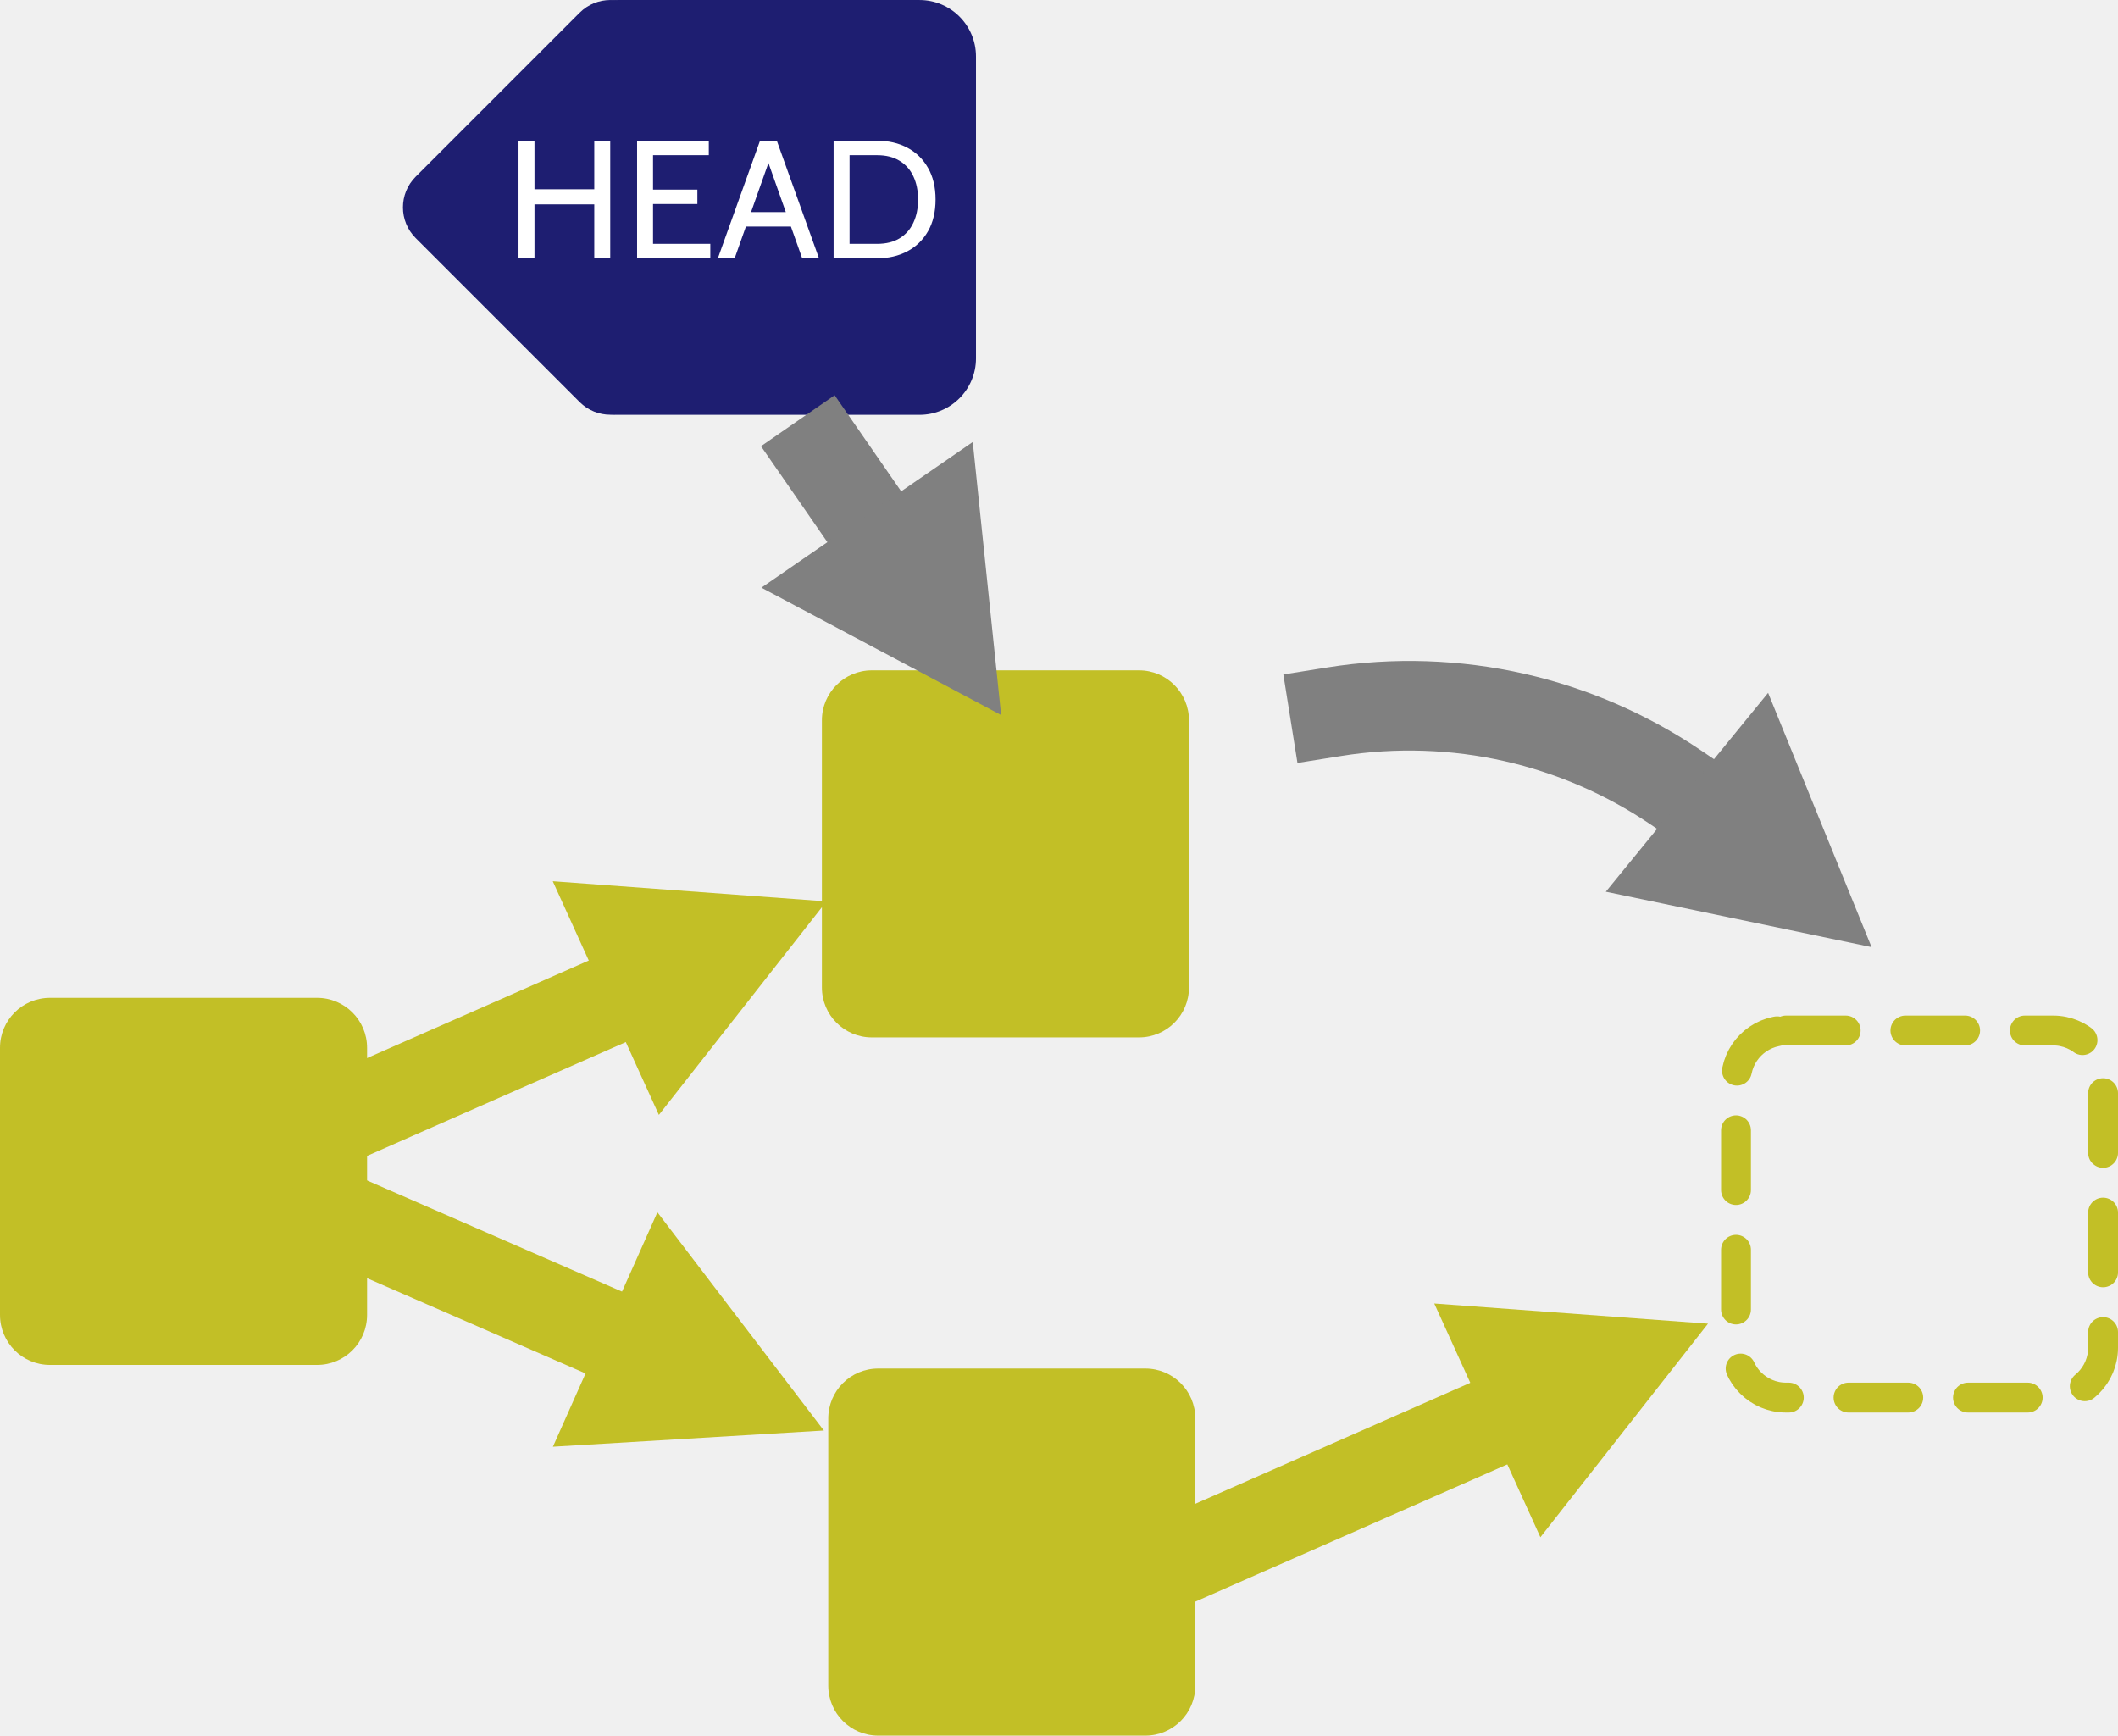
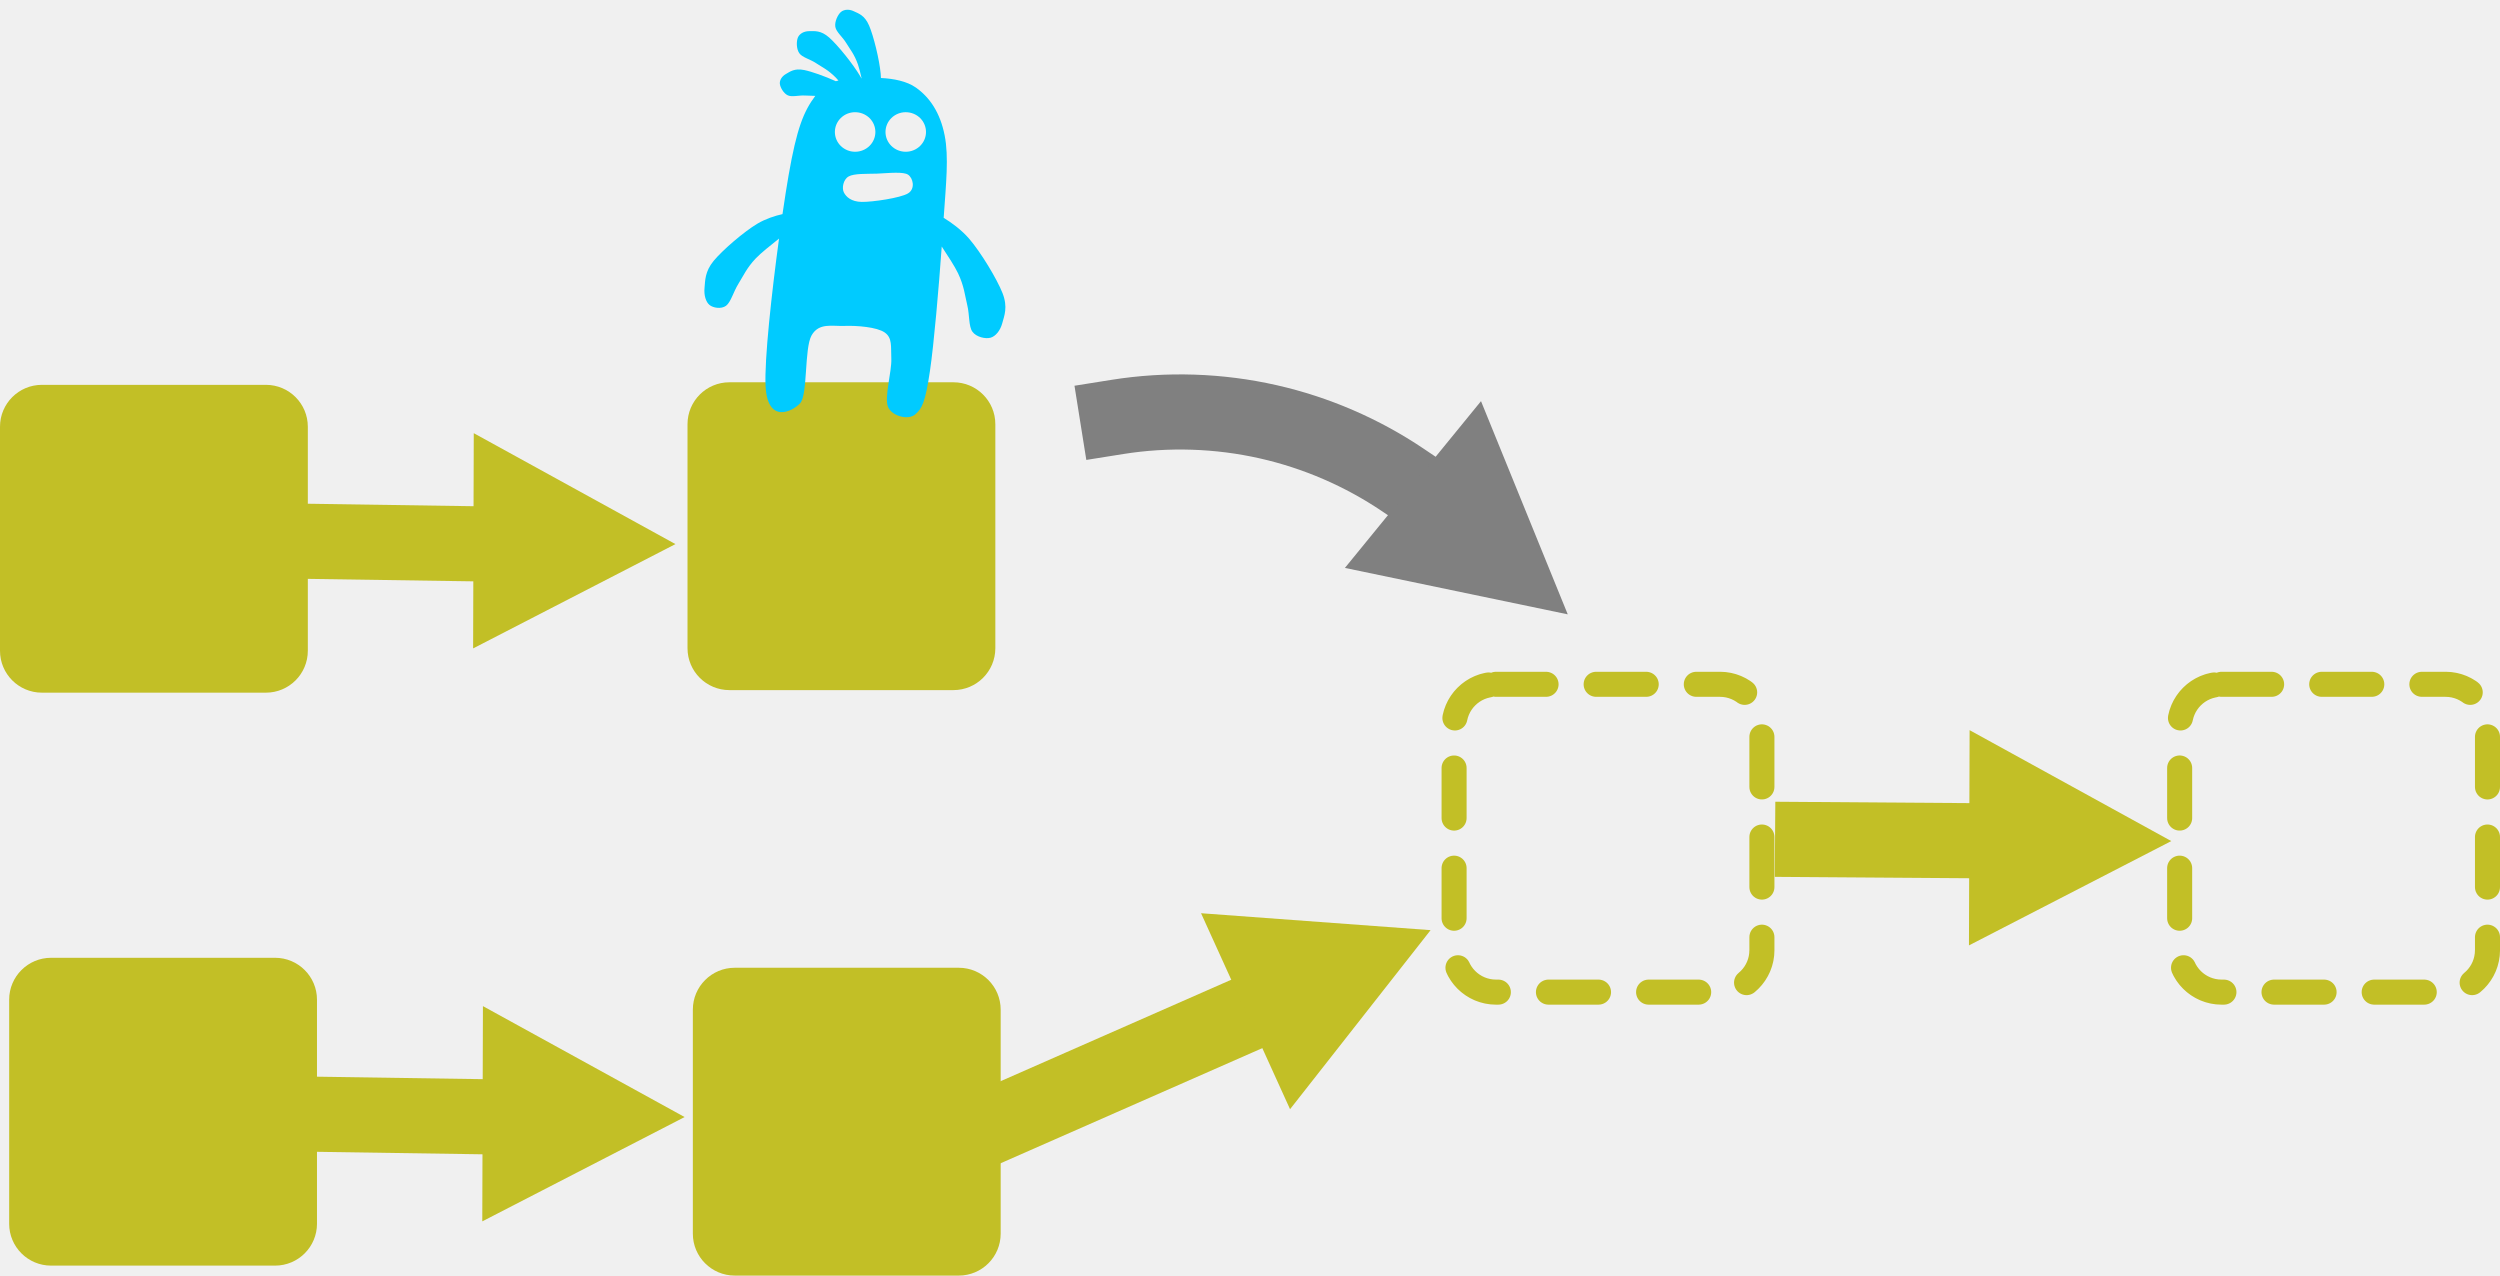
- <svg xmlns="http://www.w3.org/2000/svg" width="141.862mm" height="116.244mm" viewBox="0 0 141.862 116.244" version="1.1" id="svg8">
+ <svg xmlns="http://www.w3.org/2000/svg" width="199.676mm" height="101.881mm" viewBox="0 0 199.676 101.881" version="1.1" id="svg8">
  <defs id="defs2">
    </defs>
-   <g id="layer1" transform="translate(-67.69207,-55.31066)">
+   <g id="layer1" transform="translate(-67.82994,-69.67367)">
    <rect style="fill:#000000;fill-opacity:0;fill-rule:evenodd;stroke:#c2bf26;stroke-width:2;stroke-linecap:round;stroke-linejoin:round;stroke-miterlimit:4;stroke-dasharray:4, 4;stroke-dashoffset:0;stroke-opacity:1" id="rect831-56" width="24.586" height="24.586" x="183.968" y="124.329" ry="3.346" />
    <rect style="fill:#c2bf26;fill-opacity:1;fill-rule:evenodd;stroke-width:0.1;stroke-linecap:round;stroke-linejoin:round" id="rect831" width="24.586" height="24.586" x="122.742" y="100.207" ry="3.346" />
    <g id="g855" transform="matrix(0.9908238,0.1351601,0.1351601,-0.9908238,62.58449,212.9812)">
      <path style="fill:none;stroke:#c2bf26;stroke-width:6;stroke-linecap:square;stroke-linejoin:miter;stroke-miterlimit:4;stroke-dasharray:none;stroke-opacity:1" d="M 75.452,63.666 94.698,75.465" id="path851" />
      <path style="fill:#c2bf26;fill-opacity:1;stroke:none;stroke-width:6;stroke-linecap:square;stroke-linejoin:miter;stroke-miterlimit:4;stroke-dasharray:none;stroke-opacity:1" d="M 90.734,83.397 99.893,68.848 109.083,84.536 Z" id="path853" />
    </g>
    <rect style="fill:#c2bf26;fill-opacity:1;fill-rule:evenodd;stroke-width:0.1;stroke-linecap:round;stroke-linejoin:round" id="rect852" width="24.586" height="24.586" x="123.168" y="146.969" ry="3.346" />
-     <rect style="fill:#c2bf26;fill-opacity:1;fill-rule:evenodd;stroke-width:0.1;stroke-linecap:round;stroke-linejoin:round" id="rect847" width="24.586" height="24.586" x="67.692" y="122.141" ry="3.346" />
-     <g id="g854" transform="matrix(0.5561278,0.8310968,0.8310968,-0.5561278,-8.047823,107.4747)">
-       <path style="fill:none;stroke:#c2bf26;stroke-width:6;stroke-linecap:square;stroke-linejoin:miter;stroke-miterlimit:4;stroke-dasharray:none;stroke-opacity:1" d="M 74.398,62.454 94.698,75.465" id="path849" />
-       <path style="fill:#c2bf26;fill-opacity:1;stroke:none;stroke-width:6;stroke-linecap:square;stroke-linejoin:miter;stroke-miterlimit:4;stroke-dasharray:none;stroke-opacity:1" d="M 90.734,83.397 99.893,68.848 109.083,84.536 Z" id="path852" />
-     </g>
-     <g id="g864" transform="matrix(0.9908238,0.1351601,0.1351601,-0.9908238,3.540896,184.6981)">
+     <rect style="fill:#c2bf26;fill-opacity:1;fill-rule:evenodd;stroke-width:0.1;stroke-linecap:round;stroke-linejoin:round" id="rect847" width="24.586" height="24.586" x="68.562" y="146.173" ry="3.346" />
+     <g id="g864" transform="matrix(0.8446756,0.5352786,0.5352786,-0.8446756,-14.87997,171.9086)">
      <path style="fill:none;stroke:#c2bf26;stroke-width:6;stroke-linecap:square;stroke-linejoin:miter;stroke-miterlimit:4;stroke-dasharray:none;stroke-opacity:1" d="M 75.452,63.666 94.698,75.465" id="path860" />
      <path style="fill:#c2bf26;fill-opacity:1;stroke:none;stroke-width:6;stroke-linecap:square;stroke-linejoin:miter;stroke-miterlimit:4;stroke-dasharray:none;stroke-opacity:1" d="M 90.734,83.397 99.893,68.848 109.083,84.536 Z" id="path862" />
    </g>
    <g id="g1255" transform="matrix(0.3187712,0.9478317,0.9478317,-0.3187712,78.14882,42.2981)" style="fill:#ff0000;stroke:none">
      <path style="fill:none;stroke:#808080;stroke-width:6;stroke-linecap:square;stroke-linejoin:miter;stroke-miterlimit:4;stroke-dasharray:none;stroke-opacity:1" d="m 82.672,55.476 c 0.67,3.991 2.11,7.852 4.218,11.307 2.039,3.342 4.701,6.301 7.809,8.682" id="path893" />
      <path style="fill:#808080;fill-opacity:1;stroke:none;stroke-width:6;stroke-linecap:square;stroke-linejoin:miter;stroke-miterlimit:4;stroke-dasharray:none;stroke-opacity:1" d="M 90.734,83.397 99.893,68.848 109.083,84.536 Z" id="path1249" />
    </g>
-     <g id="g1355" transform="translate(-10.85247,-148.5451)">
-       <g id="g836" transform="matrix(1.129993,0,0,1.129993,55.01381,43.36556)" style="stroke-width:0.885">
-         <rect style="fill:#1e1e71;fill-opacity:1;fill-rule:evenodd;stroke-width:0.088;stroke-linecap:round;stroke-linejoin:round" id="rect831-5" width="24.586" height="24.586" x="54.088" y="142.029" ry="3.346" />
-         <rect style="fill:#1e1e71;fill-opacity:1;fill-rule:evenodd;stroke-width:0.088;stroke-linecap:round;stroke-linejoin:round" id="rect832" width="18.886" height="18.886" x="-78.26" y="139.981" ry="2.57" transform="rotate(-45)" />
-       </g>
-       <g aria-label="HEAD" id="text891" style="font-size:11.249px;line-height:100%;font-family:'Rubik One';-inkscape-font-specification:'Rubik One';font-variant-ligatures:discretionary-ligatures historical-ligatures;font-variant-numeric:lining-nums tabular-nums slashed-zero;writing-mode:lr-tb;fill:#0000ff;stroke-width:0.1;stroke-linecap:round;stroke-linejoin:round" transform="translate(83.68812,163.4327)">
-         <path d="m 29.586,57.722 v -7.874 h 1.069 v 3.251 h 4.005 v -3.251 h 1.069 v 7.874 h -1.069 v -3.611 h -4.005 v 3.611 z" style="font-style:normal;font-variant:normal;font-weight:normal;font-stretch:normal;font-family:Cabin;-inkscape-font-specification:Cabin;fill:#ffffff;stroke-width:0.1" id="path861" />
-         <path d="m 37.528,57.722 v -7.874 h 4.803 v 0.967 h -3.735 v 2.306 h 2.97 v 0.967 h -2.97 v 2.666 h 3.836 v 0.967 z" style="font-style:normal;font-variant:normal;font-weight:normal;font-stretch:normal;font-family:Cabin;-inkscape-font-specification:Cabin;fill:#ffffff;stroke-width:0.1" id="path863" />
-         <path d="m 48.586,57.722 -0.754,-2.126 h -3.015 l -0.754,2.126 h -1.125 l 2.824,-7.874 h 1.125 l 2.824,7.874 z m -3.425,-3.094 h 2.329 l -1.164,-3.29 z" style="font-style:normal;font-variant:normal;font-weight:normal;font-stretch:normal;font-family:Cabin;-inkscape-font-specification:Cabin;fill:#ffffff;stroke-width:0.1" id="path865" />
-         <path d="m 50.69,57.722 v -7.874 h 2.914 q 1.142,0 2.025,0.467 0.883,0.467 1.384,1.35 0.506,0.877 0.506,2.12 0,1.243 -0.506,2.126 -0.501,0.877 -1.384,1.344 -0.883,0.467 -2.025,0.467 z m 1.069,-0.967 h 1.845 q 0.9,0 1.507,-0.371 0.613,-0.377 0.922,-1.046 0.315,-0.669 0.315,-1.552 0,-0.883 -0.315,-1.552 -0.309,-0.669 -0.922,-1.041 -0.607,-0.377 -1.507,-0.377 h -1.845 z" style="font-style:normal;font-variant:normal;font-weight:normal;font-stretch:normal;font-family:Cabin;-inkscape-font-specification:Cabin;fill:#ffffff;stroke-width:0.1" id="path867" />
-       </g>
+     <rect style="fill:#c2bf26;fill-opacity:1;fill-rule:evenodd;stroke-width:0.1;stroke-linecap:round;stroke-linejoin:round" id="rect871" width="24.586" height="24.586" x="67.83" y="100.411" ry="3.346" />
+     <g id="g877" transform="matrix(0.8446756,0.5352786,0.5352786,-0.8446756,-15.61193,126.1466)">
+       <path style="fill:none;stroke:#c2bf26;stroke-width:6;stroke-linecap:square;stroke-linejoin:miter;stroke-miterlimit:4;stroke-dasharray:none;stroke-opacity:1" d="M 75.452,63.666 94.698,75.465" id="path873" />
+       <path style="fill:#c2bf26;fill-opacity:1;stroke:none;stroke-width:6;stroke-linecap:square;stroke-linejoin:miter;stroke-miterlimit:4;stroke-dasharray:none;stroke-opacity:1" d="M 90.734,83.397 99.893,68.848 109.083,84.536 Z" id="path875" />
    </g>
-     <g id="g855-6" transform="matrix(0.04153507,0.999137,0.999137,-0.04153507,45.75245,-2.277276)">
-       <path style="fill:none;stroke:#808080;stroke-width:6;stroke-linecap:square;stroke-linejoin:miter;stroke-miterlimit:4;stroke-dasharray:none" d="M 91.358,73.353 94.698,75.465" id="path851-2" />
-       <path style="fill:#808080;fill-opacity:1;stroke:none;stroke-width:6;stroke-linecap:square;stroke-linejoin:miter;stroke-miterlimit:4;stroke-dasharray:none;stroke-opacity:1" d="M 90.734,83.397 99.893,68.848 109.083,84.536 Z" id="path853-6" />
+     <g id="g836" transform="matrix(1.129993,0,0,1.129993,66.24355,-87.91675)" style="stroke-width:0.885">
+       <path fill="#000000" fill-opacity="0" d="m 49.725,139.461 h 25.262 v 30.247 H 49.725 Z" fill-rule="nonzero" id="path836" style="fill:#00ffff;stroke:none;stroke-width:0.044;stroke-linecap:square;stroke-miterlimit:10" />
+       <path id="path838" style="fill:#00cbff;fill-opacity:1;stroke:none;stroke-width:0.044;stroke-linecap:square;stroke-miterlimit:10" d="m 61.312,140.15 c -0.181,-5e-4 -0.348,0.054 -0.47,0.158 -0.217,0.185 -0.458,0.687 -0.395,1.053 0.063,0.366 0.507,0.702 0.774,1.146 0.267,0.444 0.569,0.782 0.827,1.519 0.086,0.247 0.171,0.597 0.254,0.969 -0.005,2.5e-4 -0.009,5.2e-4 -0.014,7.8e-4 -0.026,-0.047 -0.052,-0.094 -0.078,-0.14 -0.506,-0.864 -1.593,-2.206 -2.194,-2.738 -0.601,-0.532 -1.044,-0.451 -1.412,-0.454 -0.368,-0.003 -0.679,0.175 -0.797,0.435 -0.118,0.259 -0.122,0.816 0.091,1.121 0.213,0.305 0.757,0.419 1.188,0.707 0.431,0.288 0.848,0.465 1.395,1.022 0.058,0.059 0.121,0.129 0.187,0.205 -0.062,0.014 -0.124,0.03 -0.185,0.048 -0.763,-0.347 -1.708,-0.684 -2.236,-0.79 -0.699,-0.14 -1.007,0.119 -1.294,0.281 -0.287,0.162 -0.45,0.437 -0.428,0.689 0.022,0.251 0.263,0.68 0.562,0.819 0.299,0.139 0.771,-0.016 1.231,0.013 0.238,0.015 0.461,0.009 0.712,0.025 -0.825,1.106 -1.306,2.286 -1.886,5.607 -0.125,0.717 -0.275,1.673 -0.432,2.75 -0.54,0.118 -1.208,0.339 -1.772,0.675 -0.954,0.568 -2.473,1.875 -3.096,2.633 -0.623,0.758 -0.594,1.396 -0.643,1.915 -0.049,0.519 0.097,0.987 0.351,1.197 0.253,0.209 0.828,0.309 1.168,0.06 0.341,-0.249 0.526,-0.997 0.876,-1.556 0.35,-0.559 0.584,-1.117 1.227,-1.795 0.376,-0.397 1.054,-0.923 1.645,-1.4 -0.528,3.887 -1.044,8.594 -0.951,10.435 0.137,2.685 1.904,1.798 2.447,1.198 0.542,-0.599 0.284,-3.884 0.806,-4.794 0.521,-0.91 1.462,-0.632 2.323,-0.666 0.861,-0.033 2.294,0.078 2.846,0.466 0.552,0.388 0.426,0.988 0.465,1.864 0.039,0.877 -0.513,2.741 -0.233,3.396 0.281,0.655 1.423,0.954 1.917,0.533 0.494,-0.422 0.716,-0.854 1.045,-3.063 0.281,-1.882 0.63,-5.932 0.835,-8.808 0.435,0.667 0.912,1.385 1.151,1.888 0.44,0.926 0.483,1.566 0.653,2.255 0.169,0.689 0.09,1.493 0.364,1.877 0.274,0.384 0.931,0.525 1.283,0.426 0.351,-0.099 0.684,-0.495 0.825,-1.019 0.141,-0.525 0.411,-1.134 0.022,-2.13 -0.389,-0.996 -1.54,-2.896 -2.357,-3.844 -0.527,-0.612 -1.24,-1.141 -1.804,-1.479 0.169,-2.447 0.367,-4.298 0.073,-5.81 -0.319,-1.642 -1.075,-2.719 -2.033,-3.396 -0.646,-0.456 -1.578,-0.635 -2.475,-0.679 -0.003,-0.1 -0.008,-0.199 -0.017,-0.296 -0.09,-0.997 -0.502,-2.674 -0.82,-3.412 -0.317,-0.737 -0.753,-0.853 -1.085,-1.012 -0.145,-0.07 -0.295,-0.104 -0.436,-0.104 z m 0.535,7.243 c 0.38,0 0.744,0.147 1.012,0.409 0.268,0.262 0.419,0.618 0.419,0.988 0,0.772 -0.641,1.398 -1.432,1.398 -0.791,0 -1.431,-0.626 -1.431,-1.398 0,-0.772 0.641,-1.398 1.431,-1.398 z m 3.578,0 c 0.38,0 0.744,0.147 1.012,0.409 0.268,0.262 0.419,0.618 0.419,0.988 0,0.772 -0.641,1.398 -1.432,1.398 -0.791,0 -1.431,-0.626 -1.431,-1.398 0,-0.772 0.641,-1.398 1.431,-1.398 z m -0.666,4.279 c 0.353,-6.6e-4 0.66,0.029 0.82,0.131 0.366,0.233 0.544,1.01 0,1.331 -0.544,0.322 -2.508,0.61 -3.262,0.599 -0.755,-0.011 -1.11,-0.366 -1.265,-0.666 -0.155,-0.3 -0.055,-0.91 0.333,-1.132 0.388,-0.222 1.298,-0.178 1.997,-0.2 0.393,-0.013 0.923,-0.064 1.377,-0.065 z" />
+     </g>
+     <rect style="fill:#000000;fill-opacity:0;fill-rule:evenodd;stroke:#c2bf26;stroke-width:2;stroke-linecap:round;stroke-linejoin:round;stroke-miterlimit:4;stroke-dasharray:4, 4;stroke-dashoffset:0;stroke-opacity:1" id="rect923" width="24.586" height="24.586" x="241.92" y="124.329" ry="3.346" />
+     <g id="g939" transform="matrix(0.8446756,0.5352786,0.5352786,-0.8446756,103.8614,149.8669)">
+       <path style="fill:none;stroke:#c2bf26;stroke-width:6;stroke-linecap:square;stroke-linejoin:miter;stroke-miterlimit:4;stroke-dasharray:none;stroke-opacity:1" d="M 84.82,69.304 94.698,75.465" id="path935" />
+       <path style="fill:#c2bf26;fill-opacity:1;stroke:none;stroke-width:6;stroke-linecap:square;stroke-linejoin:miter;stroke-miterlimit:4;stroke-dasharray:none;stroke-opacity:1" d="M 90.734,83.397 99.893,68.848 109.083,84.536 Z" id="path937" />
    </g>
  </g>
</svg>
